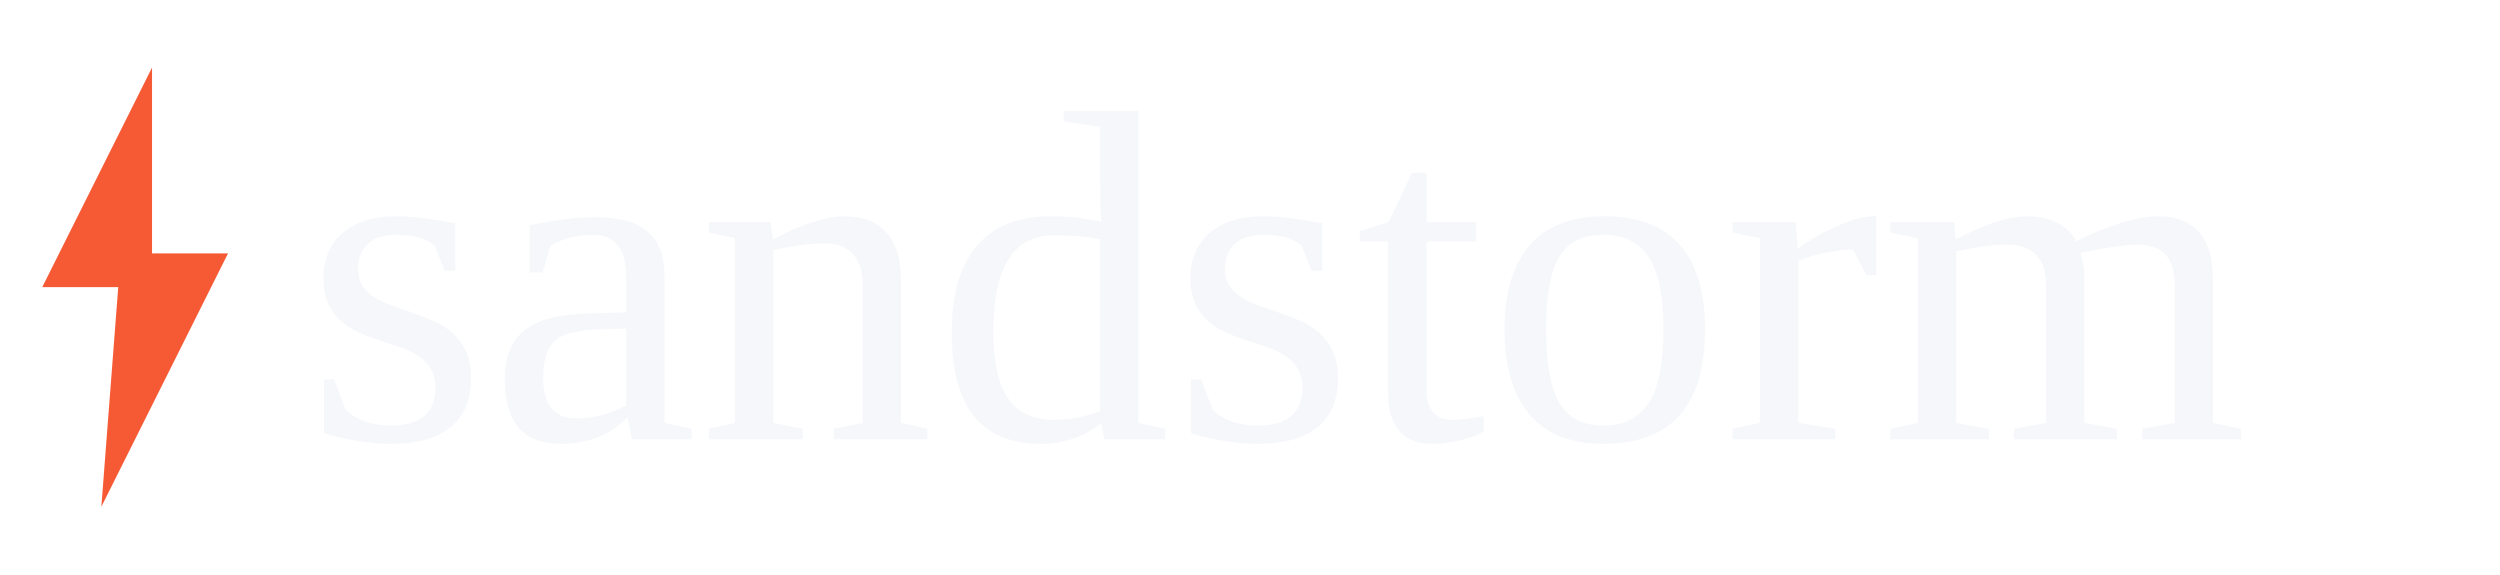
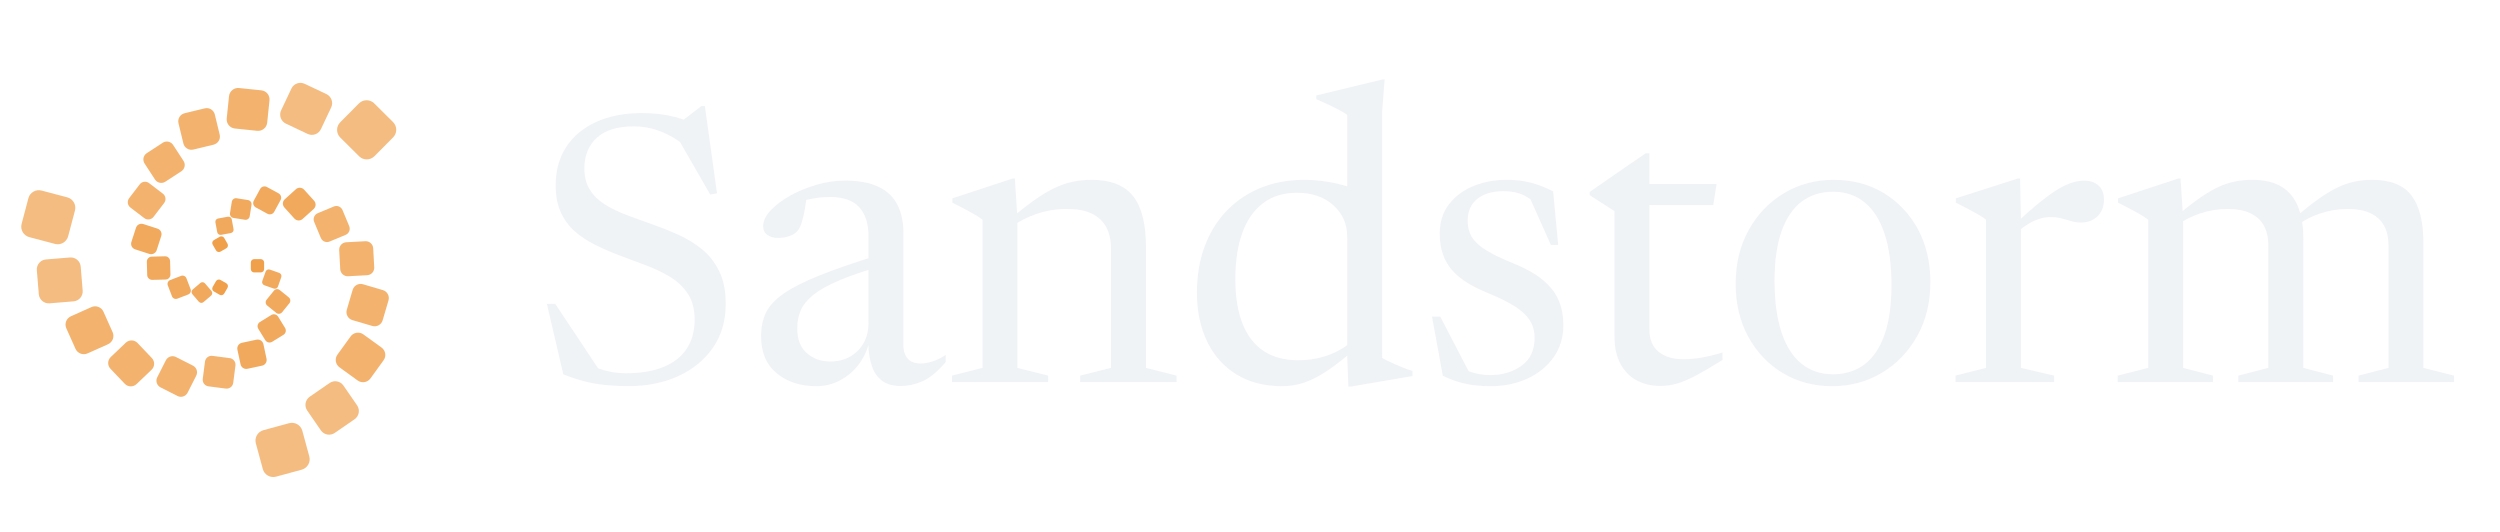
- <svg xmlns="http://www.w3.org/2000/svg" viewBox="0 0 296 68" width="296" height="68" role="img" aria-label="sandstorm">
-   <g transform="translate(4, 8)" fill="#f55a35">
-     <path d="M 14 0 L 1 26 L 10 26 L 8 52 L 23 22 L 14 22 Z" />
+ <svg xmlns="http://www.w3.org/2000/svg" viewBox="0 0 301 64" width="301" height="64" role="img" aria-label="Sandstorm">
+   <g transform="translate(2, 6)" fill="#f0a04b">
+     <rect x="28.2" y="25.2" width="1.6" height="1.6" rx="0.4" transform="rotate(0.0 29.00 26.00)" opacity="1.0" />
+     <rect x="29.7" y="26.6" width="2.0" height="2.0" rx="0.4" transform="rotate(19.5 30.71 27.67)" opacity="0.9" />
+     <rect x="30.2" y="29.1" width="2.4" height="2.4" rx="0.5" transform="rotate(39.0 31.44 30.40)" opacity="0.9" />
+     <rect x="29.2" y="32.2" width="2.8" height="2.8" rx="0.6" transform="rotate(58.4 30.71 33.67)" opacity="0.9" />
+     <rect x="26.6" y="35.1" width="3.2" height="3.2" rx="0.7" transform="rotate(77.9 28.30 36.76)" opacity="0.9" />
+     <rect x="22.4" y="37.0" width="3.7" height="3.7" rx="0.8" transform="rotate(97.4 24.33 38.89)" opacity="0.8" />
+     <rect x="17.1" y="37.3" width="4.1" height="4.1" rx="0.9" transform="rotate(116.9 19.22 39.38)" opacity="0.8" />
+     <rect x="11.4" y="35.4" width="4.5" height="4.5" rx="1.0" transform="rotate(136.4 13.70 37.73)" opacity="0.8" />
+     <rect x="6.1" y="31.3" width="4.9" height="4.9" rx="1.1" transform="rotate(155.9 8.66 33.78)" opacity="0.8" />
+     <rect x="2.3" y="25.0" width="5.3" height="5.3" rx="1.2" transform="rotate(175.3 5.07 27.71)" opacity="0.7" />
+     <rect x="0.8" y="17.2" width="5.8" height="5.8" rx="1.3" transform="rotate(194.8 3.76 20.12)" opacity="0.7" />
+     <rect x="23.7" y="27.8" width="1.6" height="1.6" rx="0.4" transform="rotate(120.0 24.50 28.60)" opacity="1.0" />
+     <rect x="21.1" y="28.2" width="2.0" height="2.0" rx="0.4" transform="rotate(139.5 22.20 29.25)" opacity="0.9" />
+     <rect x="18.2" y="27.2" width="2.4" height="2.4" rx="0.5" transform="rotate(159.0 19.47 28.51)" opacity="0.9" />
+     <rect x="15.5" y="24.8" width="2.8" height="2.8" rx="0.6" transform="rotate(178.5 17.00 26.24)" opacity="0.9" />
+     <rect x="13.8" y="20.9" width="3.2" height="3.2" rx="0.7" transform="rotate(197.9 15.53 22.62)" opacity="0.9" />
+     <rect x="13.8" y="16.2" width="3.7" height="3.7" rx="0.8" transform="rotate(217.4 15.67 18.10)" opacity="0.8" />
+     <rect x="15.7" y="11.3" width="4.1" height="4.1" rx="0.9" transform="rotate(236.9 17.80 13.44)" opacity="0.8" />
+     <rect x="19.7" y="7.2" width="4.5" height="4.5" rx="1.0" transform="rotate(256.4 21.99 9.48)" opacity="0.8" />
+     <rect x="25.4" y="4.6" width="4.9" height="4.9" rx="1.1" transform="rotate(275.9 27.93 7.10)" opacity="0.8" />
+     <rect x="32.2" y="4.3" width="5.3" height="5.3" rx="1.2" transform="rotate(295.3 34.98 7.02)" opacity="0.7" />
+     <rect x="39.3" y="6.7" width="5.8" height="5.8" rx="1.3" transform="rotate(314.8 42.21 9.68)" opacity="0.7" />
+     <rect x="23.7" y="22.6" width="1.6" height="1.6" rx="0.4" transform="rotate(240.0 24.50 23.40)" opacity="1.0" />
+     <rect x="24.0" y="20.0" width="2.0" height="2.0" rx="0.4" transform="rotate(259.5 25.09 21.08)" opacity="0.9" />
+     <rect x="25.8" y="17.8" width="2.4" height="2.4" rx="0.5" transform="rotate(279.0 27.09 19.09)" opacity="0.9" />
+     <rect x="28.8" y="16.6" width="2.8" height="2.8" rx="0.6" transform="rotate(298.5 30.29 18.09)" opacity="0.9" />
+     <rect x="32.5" y="16.9" width="3.2" height="3.2" rx="0.7" transform="rotate(317.9 34.16 18.63)" opacity="0.9" />
+     <rect x="36.1" y="19.1" width="3.7" height="3.7" rx="0.8" transform="rotate(337.4 38.00 21.00)" opacity="0.8" />
+     <rect x="38.9" y="23.1" width="4.1" height="4.1" rx="0.9" transform="rotate(356.9 40.98 25.18)" opacity="0.8" />
+     <rect x="40.0" y="28.5" width="4.5" height="4.5" rx="1.0" transform="rotate(376.4 42.31 30.79)" opacity="0.8" />
+     <rect x="38.9" y="34.6" width="4.9" height="4.9" rx="1.1" transform="rotate(395.9 41.40 37.13)" opacity="0.8" />
+     <rect x="35.2" y="40.5" width="5.3" height="5.3" rx="1.2" transform="rotate(415.4 37.95 43.27)" opacity="0.7" />
+     <rect x="29.1" y="45.3" width="5.8" height="5.8" rx="1.3" transform="rotate(434.8 32.03 48.20)" opacity="0.7" />
  </g>
-   <text x="36" y="52" font-family="Georgia, 'Source Serif Pro', 'IBM Plex Serif', Cambria, 'Times New Roman', serif" font-size="56" font-weight="400" letter-spacing="0" fill="#f5f7fa">sandstorm</text>
+   <path fill="#f0f3f6" d="M84.94 15.57 81.76 14.84 84.44 12.77H84.87L86.33 23.28L85.51 23.43L81.28 16.07L82.45 17.54Q81.1 16.43 79.55 15.83Q78.01 15.22 76.29 15.22Q73.32 15.22 71.84 16.61Q70.36 17.99 70.36 20.26Q70.36 21.8 71.03 22.85Q71.69 23.9 72.84 24.62Q73.99 25.34 75.44 25.88Q76.9 26.43 78.5 26.99Q80.09 27.55 81.66 28.25Q83.23 28.96 84.53 30.01Q85.82 31.06 86.6 32.66Q87.38 34.25 87.38 36.59Q87.38 39.65 85.84 41.87Q84.29 44.09 81.66 45.29Q79.02 46.49 75.71 46.49Q73.4 46.49 71.58 46.18Q69.77 45.86 67.82 45.07L65.84 36.58H66.85L72.66 45.31L68.82 42.81Q70.69 43.86 72.19 44.4Q73.68 44.94 75.36 44.94Q78 44.94 79.85 44.19Q81.69 43.45 82.66 42.01Q83.63 40.58 83.63 38.48Q83.63 36.61 82.82 35.38Q82 34.14 80.66 33.33Q79.32 32.52 77.73 31.93Q76.13 31.34 74.57 30.75Q73 30.15 71.62 29.46Q70.24 28.77 69.17 27.83Q68.11 26.88 67.51 25.54Q66.9 24.2 66.9 22.31Q66.9 19.63 68.17 17.69Q69.45 15.74 71.78 14.68Q74.12 13.61 77.3 13.61Q79.45 13.61 81.26 14.08Q83.07 14.55 84.94 15.57ZM106.13 30.6 106.45 31.94Q103.16 32.86 101.1 33.74Q99.04 34.61 97.93 35.5Q96.83 36.39 96.41 37.37Q95.99 38.35 95.99 39.53Q95.99 41.5 97.14 42.51Q98.29 43.52 99.95 43.52Q101.29 43.52 102.32 42.95Q103.36 42.37 103.96 41.33Q104.56 40.28 104.56 38.89V28.43Q104.56 26.17 103.44 24.94Q102.31 23.72 99.92 23.72Q98.89 23.72 97.76 23.93Q96.63 24.14 95.83 24.54L97.14 23.48Q97.06 24.31 96.91 25.18Q96.76 26.05 96.54 26.75Q96.33 27.45 96.02 27.81Q95.67 28.22 95.03 28.43Q94.39 28.65 93.73 28.65Q92.88 28.65 92.38 28.28Q91.88 27.92 91.88 27.24Q91.88 26.3 92.78 25.33Q93.69 24.37 95.14 23.55Q96.6 22.74 98.32 22.24Q100.04 21.74 101.68 21.74Q104.24 21.74 105.8 22.5Q107.36 23.26 108.06 24.67Q108.77 26.07 108.77 28.02V41.46Q108.77 42.27 109.02 42.77Q109.27 43.28 109.73 43.52Q110.19 43.76 110.81 43.76Q111.55 43.76 112.31 43.5Q113.08 43.25 113.87 42.73V43.59Q112.35 45.36 111.04 45.92Q109.74 46.48 108.45 46.48Q107.09 46.48 106.23 45.87Q105.38 45.26 104.98 44.1Q104.58 42.95 104.54 41.35L104.64 41.25Q104.26 42.77 103.33 43.96Q102.41 45.14 101.1 45.82Q99.8 46.5 98.27 46.5Q95.41 46.5 93.52 44.95Q91.63 43.4 91.63 40.47Q91.63 38.92 92.19 37.7Q92.75 36.49 94.29 35.39Q95.83 34.3 98.69 33.15Q101.55 32 106.13 30.6ZM122.5 26.24V44.29L126.2 45.22V46H114.62V45.22L118.29 44.29V26.45Q117.89 26.13 117.12 25.7Q116.36 25.26 114.66 24.4V23.88L121.92 21.49H122.19ZM130.05 45.22 133.76 44.29V29.95Q133.76 28.4 133.18 27.33Q132.6 26.27 131.43 25.71Q130.26 25.16 128.47 25.16Q126.5 25.16 124.75 25.78Q123 26.4 122.04 27.16L121.45 26.52Q123.15 25.08 124.48 24.13Q125.82 23.18 126.95 22.64Q128.08 22.1 129.16 21.88Q130.24 21.65 131.45 21.65Q134.86 21.65 136.42 23.6Q137.98 25.56 137.98 29.79V44.29L141.66 45.22V46H130.05ZM162.2 28.51Q162.2 26.21 160.53 24.71Q158.86 23.21 156.13 23.21Q153.77 23.21 152.12 24.43Q150.46 25.66 149.6 27.98Q148.74 30.29 148.74 33.59Q148.74 36.83 149.62 39.01Q150.5 41.19 152.18 42.28Q153.86 43.37 156.27 43.37Q158.32 43.37 160.11 42.69Q161.9 42.01 163.57 40.43L163.8 41.45Q162.13 42.94 160.82 43.92Q159.51 44.91 158.41 45.47Q157.32 46.03 156.33 46.27Q155.35 46.5 154.38 46.5Q151.16 46.5 148.86 45.08Q146.57 43.67 145.34 41.13Q144.11 38.6 144.11 35.26Q144.11 32.05 145.09 29.53Q146.06 27.01 147.81 25.25Q149.56 23.49 151.9 22.57Q154.24 21.65 156.98 21.65Q158.34 21.65 159.7 21.86Q161.06 22.07 162.41 22.5Q163.76 22.94 165.04 23.64L162.2 24.63V13.83Q161.9 13.6 161.29 13.28Q160.68 12.95 159.94 12.6Q159.21 12.25 158.48 11.94V11.49L166.47 9.56H166.71L166.41 13.51V43.08Q166.64 43.24 167.09 43.45Q167.54 43.67 168.07 43.9Q168.61 44.13 169.14 44.34Q169.66 44.54 170.06 44.65V45.28L162.62 46.55H162.34L162.2 42.93ZM181.41 21.65Q182.99 21.65 184.27 21.98Q185.55 22.31 187 23.03L187.61 29.49H186.72L183.81 22.97L185.66 25.16Q184.48 24.01 183.46 23.51Q182.45 23.02 181.07 23.02Q179.02 23.02 177.86 23.95Q176.71 24.87 176.71 26.6Q176.71 27.71 177.22 28.54Q177.73 29.38 178.93 30.12Q180.12 30.86 182.19 31.7Q183.73 32.32 184.87 33.05Q186.01 33.79 186.75 34.68Q187.5 35.57 187.86 36.67Q188.23 37.78 188.23 39.15Q188.23 41.39 187.04 43.04Q185.85 44.7 183.87 45.6Q181.88 46.5 179.45 46.5Q177.73 46.5 176.37 46.19Q175 45.88 173.71 45.24L172.41 38.12H173.41L177.23 45.47L175.25 43.89Q176.02 44.36 176.7 44.64Q177.38 44.91 178.05 45.03Q178.72 45.16 179.4 45.16Q181.61 45.16 183.18 44.04Q184.76 42.92 184.76 40.67Q184.76 39.68 184.38 38.92Q184 38.16 183.26 37.53Q182.51 36.9 181.41 36.33Q180.32 35.75 178.87 35.17Q176.94 34.37 175.72 33.38Q174.5 32.4 173.92 31.11Q173.34 29.81 173.34 28.12Q173.34 26.05 174.44 24.61Q175.54 23.17 177.37 22.41Q179.2 21.65 181.41 21.65ZM198.59 39.67Q198.59 41.45 199.7 42.35Q200.8 43.25 202.69 43.25Q203.7 43.25 204.82 43.06Q205.95 42.87 207.39 42.44V43.34Q205.42 44.57 204.13 45.25Q202.83 45.93 201.87 46.2Q200.9 46.47 199.89 46.47Q198.37 46.47 197.13 45.84Q195.88 45.2 195.13 43.87Q194.38 42.53 194.38 40.43V25.42L191.4 23.5V23.11Q191.77 22.85 192.29 22.49Q192.8 22.14 193.43 21.7Q194.07 21.26 194.81 20.74Q195.55 20.22 196.39 19.65Q197.23 19.07 198.15 18.45H198.59V22.99ZM197.1 24.69V22.15H206.68L206.28 24.69ZM220.69 45.06Q222.89 45.06 224.47 43.88Q226.05 42.69 226.89 40.3Q227.73 37.92 227.73 34.34Q227.73 30.65 226.9 28.15Q226.07 25.65 224.5 24.37Q222.94 23.09 220.7 23.09Q218.5 23.09 216.93 24.27Q215.35 25.46 214.5 27.85Q213.66 30.23 213.66 33.82Q213.66 37.48 214.49 39.99Q215.32 42.5 216.89 43.78Q218.47 45.06 220.69 45.06ZM220.6 46.5Q217.3 46.5 214.66 44.93Q212.03 43.35 210.5 40.57Q208.97 37.78 208.97 34.16Q208.97 30.51 210.55 27.68Q212.12 24.85 214.8 23.25Q217.47 21.65 220.8 21.65Q224.15 21.65 226.77 23.22Q229.39 24.8 230.91 27.57Q232.42 30.35 232.42 33.99Q232.42 37.64 230.83 40.47Q229.24 43.3 226.56 44.9Q223.87 46.5 220.6 46.5ZM250.91 21.75Q252.09 21.75 252.7 22.37Q253.32 22.98 253.32 24.03Q253.32 25.28 252.55 26.04Q251.77 26.8 250.51 26.8Q249.96 26.8 249.4 26.63Q248.85 26.46 248.23 26.3Q247.61 26.14 246.85 26.14Q246.19 26.14 245.52 26.36Q244.85 26.58 244.2 26.97Q243.56 27.36 242.95 27.89L242.73 26.88Q244.44 25.26 245.71 24.26Q246.97 23.25 247.91 22.7Q248.85 22.16 249.57 21.96Q250.29 21.75 250.91 21.75ZM243.32 26.24V44.29L247.32 45.22V46H235.44V45.22L239.11 44.29V26.45Q238.79 26.19 238.3 25.9Q237.8 25.61 237.11 25.24Q236.41 24.86 235.48 24.4V23.88L242.95 21.49H243.22ZM262.85 26.24V44.29L266.44 45.22V46H254.97V45.22L258.64 44.29V26.45Q258.24 26.13 257.47 25.7Q256.71 25.26 255.01 24.4V23.88L262.27 21.49H262.54ZM277.32 28.64V44.29L280.9 45.22V46H269.49V45.22L273.1 44.29V29.57Q273.1 28.1 272.54 27.12Q271.99 26.15 270.9 25.66Q269.82 25.16 268.24 25.16Q266.49 25.16 264.87 25.71Q263.24 26.27 262.35 27L261.79 26.23Q263.4 24.87 264.64 23.98Q265.89 23.09 266.95 22.58Q268.01 22.07 269.03 21.86Q270.05 21.65 271.18 21.65Q273.37 21.65 274.72 22.49Q276.07 23.33 276.69 24.89Q277.32 26.45 277.32 28.64ZM291.78 29.24V44.29L295.47 45.22V46H283.96V45.22L287.57 44.29V29.57Q287.57 28.09 287.01 27.12Q286.45 26.15 285.37 25.66Q284.29 25.16 282.7 25.16Q280.96 25.16 279.33 25.71Q277.71 26.27 276.81 27L276.26 26.23Q277.86 24.87 279.11 23.98Q280.36 23.09 281.42 22.58Q282.48 22.07 283.5 21.86Q284.51 21.65 285.64 21.65Q288.9 21.65 290.34 23.53Q291.78 25.41 291.78 29.24Z" />
</svg>
